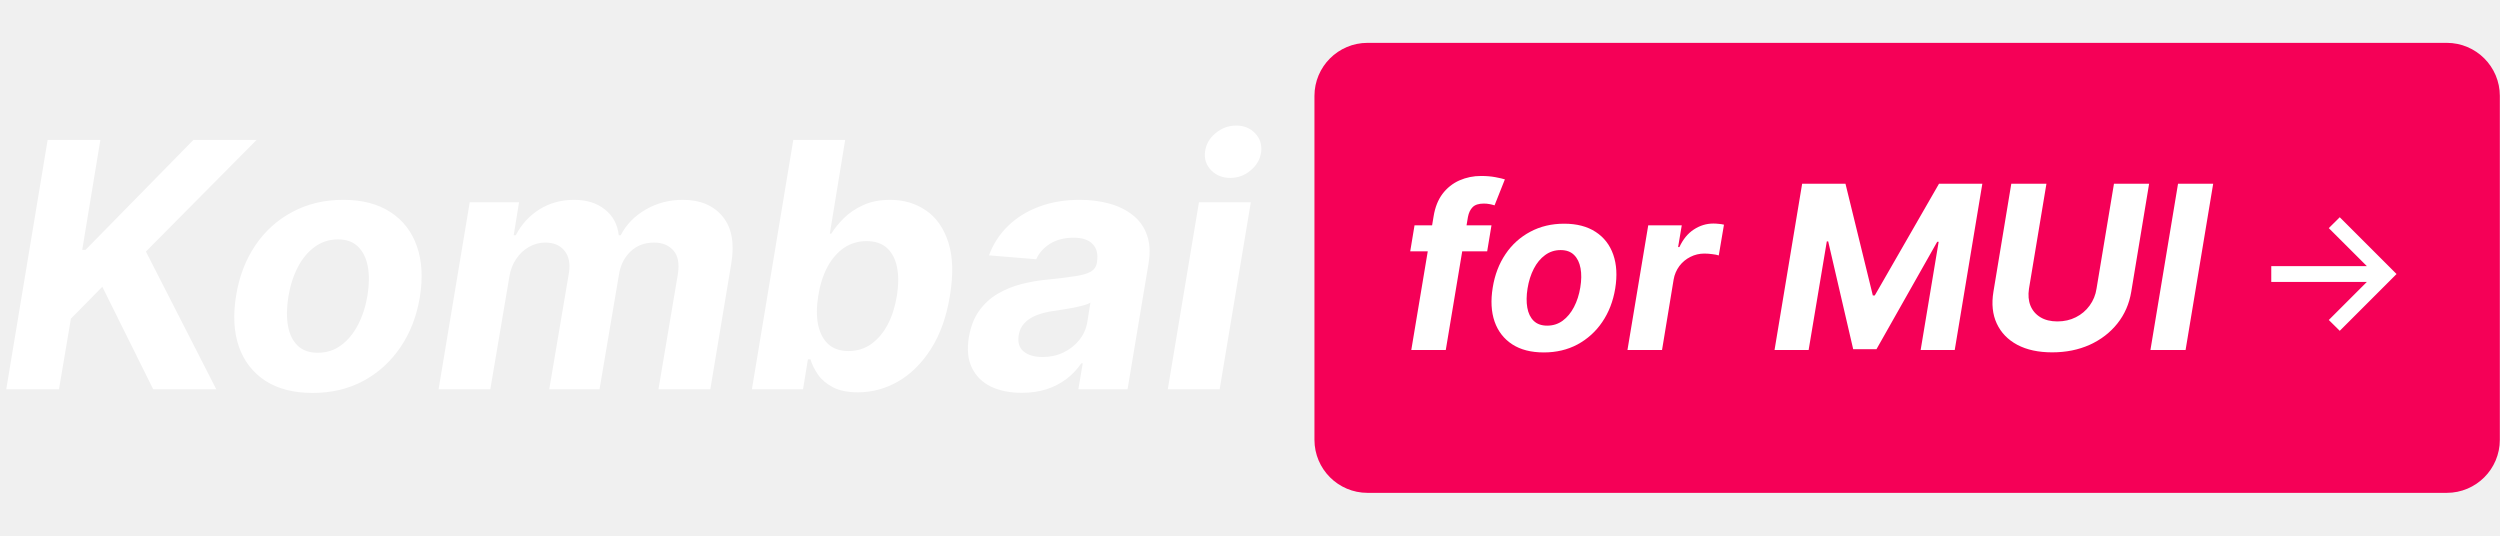
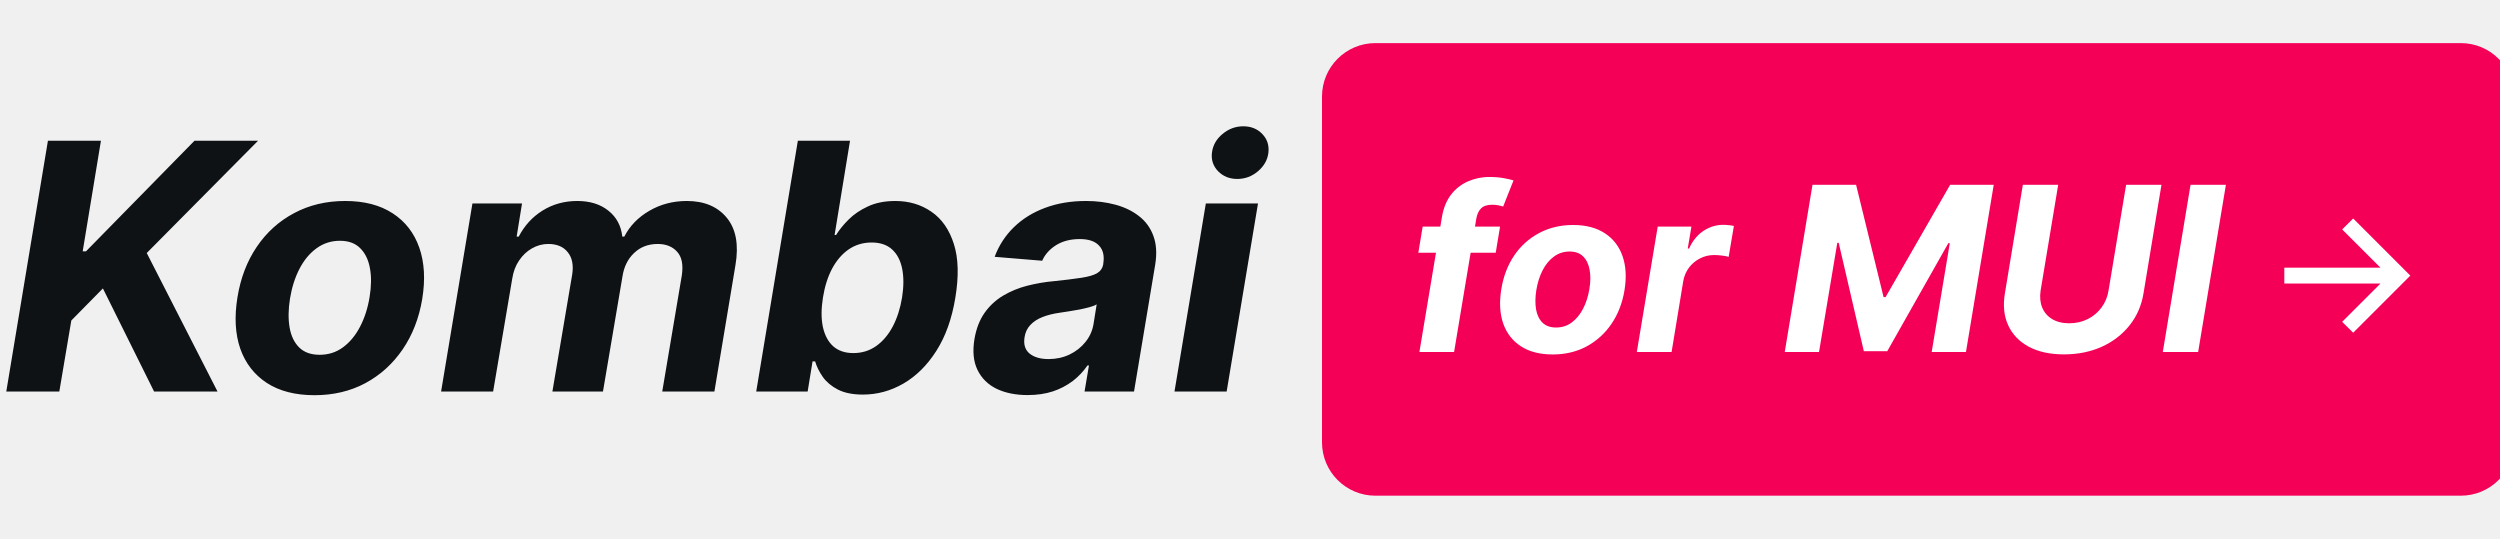
- <svg xmlns="http://www.w3.org/2000/svg" width="350" height="75" fill="none">
-   <path fill="#fff" d="m.875 54.5 5.796-34.91h7.38l-2.54 15.393h.461l15.102-15.392h8.847L20.427 35.22 30.279 54.5h-8.83l-7.125-14.352-4.397 4.466-1.67 9.886H.874Zm42.9.511c-2.67 0-4.881-.568-6.631-1.704-1.75-1.148-2.983-2.739-3.699-4.773-.705-2.045-.835-4.426-.392-7.142.432-2.682 1.33-5.028 2.693-7.04 1.364-2.011 3.097-3.574 5.199-4.687 2.102-1.125 4.472-1.688 7.108-1.688 2.66 0 4.864.574 6.614 1.722 1.75 1.136 2.983 2.727 3.698 4.773.716 2.045.853 4.426.41 7.142-.444 2.67-1.353 5.011-2.728 7.022-1.375 2.012-3.108 3.58-5.199 4.705-2.09 1.114-4.448 1.67-7.073 1.67Zm.715-5.625c1.228 0 2.313-.346 3.256-1.04.955-.704 1.744-1.658 2.37-2.863.636-1.216 1.079-2.591 1.329-4.125.25-1.511.267-2.852.051-4.023-.216-1.182-.67-2.113-1.364-2.795-.681-.682-1.619-1.023-2.812-1.023-1.227 0-2.318.352-3.273 1.057-.954.693-1.744 1.648-2.369 2.864-.625 1.215-1.063 2.596-1.313 4.142-.238 1.5-.255 2.84-.05 4.022.204 1.17.653 2.097 1.346 2.779.693.67 1.636 1.005 2.83 1.005ZM61.4 54.5l4.363-26.182h6.904l-.75 4.62h.29c.795-1.535 1.903-2.745 3.323-3.631 1.432-.886 3.04-1.33 4.824-1.33 1.773 0 3.216.45 4.33 1.347 1.125.886 1.772 2.09 1.943 3.613h.273c.772-1.5 1.937-2.698 3.494-3.596 1.557-.91 3.295-1.364 5.216-1.364 2.42 0 4.272.779 5.557 2.335 1.284 1.557 1.687 3.75 1.21 6.58L99.445 54.5h-7.261l2.727-16.176c.216-1.466 0-2.557-.648-3.273-.648-.727-1.55-1.09-2.71-1.09-1.318 0-2.415.42-3.29 1.26-.875.83-1.415 1.927-1.62 3.29L83.934 54.5h-7.04l2.762-16.33c.193-1.295-.017-2.318-.63-3.068-.603-.761-1.506-1.142-2.71-1.142-.796 0-1.552.205-2.268.614-.704.398-1.3.96-1.79 1.687-.488.716-.806 1.557-.954 2.523L68.643 54.5H61.4Zm43.866 0 5.795-34.91h7.262l-2.148 13.126h.205c.431-.705 1.011-1.42 1.738-2.148.739-.739 1.642-1.352 2.711-1.84 1.068-.5 2.335-.75 3.801-.75 1.909 0 3.585.5 5.028 1.5 1.443.988 2.483 2.482 3.119 4.482.637 1.989.705 4.483.205 7.483-.477 2.92-1.358 5.387-2.642 7.398-1.273 2-2.801 3.517-4.585 4.551-1.773 1.023-3.654 1.534-5.642 1.534-1.409 0-2.569-.233-3.478-.699-.897-.466-1.596-1.05-2.096-1.755-.5-.716-.858-1.438-1.074-2.165h-.358l-.682 4.193h-7.159Zm9.29-13.09c-.25 1.556-.256 2.914-.017 4.073.25 1.159.727 2.063 1.432 2.71.715.637 1.653.955 2.812.955 1.193 0 2.25-.324 3.171-.972.931-.659 1.704-1.568 2.318-2.727.613-1.17 1.045-2.517 1.295-4.04.239-1.511.244-2.84.017-3.989-.227-1.147-.693-2.045-1.398-2.693-.704-.647-1.659-.971-2.863-.971-1.171 0-2.222.312-3.154.937-.92.625-1.693 1.512-2.318 2.66-.613 1.147-1.045 2.5-1.295 4.056Zm28.487 13.584c-1.659 0-3.097-.29-4.312-.869-1.205-.59-2.091-1.466-2.66-2.625-.568-1.16-.71-2.597-.426-4.313.25-1.454.722-2.67 1.415-3.647a8.449 8.449 0 0 1 2.574-2.387 12.8 12.8 0 0 1 3.358-1.38 23.502 23.502 0 0 1 3.835-.648 78.882 78.882 0 0 0 3.716-.46c.966-.148 1.688-.358 2.165-.63.477-.285.767-.705.869-1.262v-.103c.171-1.068-.028-1.897-.596-2.488-.557-.602-1.449-.904-2.677-.904-1.295 0-2.397.285-3.306.853-.898.568-1.54 1.29-1.927 2.164l-6.613-.545a11.028 11.028 0 0 1 2.676-4.125c1.204-1.17 2.653-2.068 4.347-2.693 1.693-.636 3.59-.955 5.693-.955 1.454 0 2.812.17 4.074.512 1.272.34 2.369.869 3.289 1.585a5.988 5.988 0 0 1 2.012 2.761c.42 1.114.505 2.45.255 4.006L157.856 54.5h-6.887l.614-3.63h-.205a9.46 9.46 0 0 1-2.045 2.164 9.628 9.628 0 0 1-2.779 1.449c-1.045.34-2.216.511-3.511.511Zm2.915-5.011c1.057 0 2.028-.21 2.915-.63.897-.433 1.636-1.012 2.215-1.74a5.283 5.283 0 0 0 1.125-2.471l.444-2.778c-.228.147-.557.278-.989.392-.42.113-.881.221-1.381.324-.488.09-.983.176-1.483.255-.5.068-.948.137-1.346.205-.875.125-1.659.324-2.352.596-.694.273-1.256.642-1.688 1.108-.432.455-.699 1.023-.801 1.705-.159.989.074 1.744.699 2.267.636.511 1.517.767 2.642.767Zm17.531 4.517 4.364-26.182h7.261L170.75 54.5h-7.261Zm8.744-29.59c-1.079 0-1.971-.359-2.676-1.075-.693-.727-.977-1.59-.852-2.59.125-1.023.614-1.887 1.466-2.592.852-.715 1.818-1.073 2.898-1.073 1.079 0 1.96.358 2.642 1.073.681.705.966 1.569.852 2.591-.114 1-.597 1.864-1.449 2.591-.841.716-1.801 1.074-2.881 1.074Z" />
+ <svg xmlns="http://www.w3.org/2000/svg" width="348" height="75" fill="none">
+   <path fill="#0E1215" d="m.875 54.5 5.796-34.91h7.38l-2.54 15.393h.461l15.102-15.392h8.847L20.427 35.22 30.279 54.5h-8.83l-7.125-14.352-4.397 4.466-1.67 9.886H.874Zm42.9.511c-2.67 0-4.881-.568-6.631-1.704-1.75-1.148-2.983-2.739-3.699-4.773-.705-2.045-.835-4.426-.392-7.142.432-2.682 1.33-5.028 2.693-7.04 1.364-2.011 3.097-3.574 5.199-4.687 2.102-1.125 4.472-1.688 7.108-1.688 2.66 0 4.864.574 6.614 1.722 1.75 1.136 2.983 2.727 3.698 4.773.716 2.045.853 4.426.41 7.142-.444 2.67-1.353 5.011-2.728 7.022-1.375 2.012-3.108 3.58-5.199 4.705-2.09 1.114-4.448 1.67-7.073 1.67Zm.715-5.625c1.228 0 2.313-.346 3.256-1.04.955-.704 1.744-1.658 2.37-2.863.636-1.216 1.079-2.591 1.329-4.125.25-1.511.267-2.852.051-4.023-.216-1.182-.67-2.113-1.364-2.795-.681-.682-1.619-1.023-2.812-1.023-1.227 0-2.318.352-3.273 1.057-.954.693-1.744 1.648-2.369 2.864-.625 1.215-1.063 2.596-1.313 4.142-.238 1.5-.255 2.84-.05 4.022.204 1.17.653 2.097 1.346 2.779.693.67 1.636 1.005 2.83 1.005ZM61.4 54.5l4.363-26.182h6.904l-.75 4.62h.29c.795-1.535 1.903-2.745 3.323-3.631 1.432-.886 3.04-1.33 4.824-1.33 1.773 0 3.216.45 4.33 1.347 1.125.886 1.772 2.09 1.943 3.613h.273c.772-1.5 1.937-2.698 3.494-3.596 1.557-.91 3.295-1.364 5.216-1.364 2.42 0 4.272.779 5.557 2.335 1.284 1.557 1.687 3.75 1.21 6.58L99.445 54.5h-7.261l2.727-16.176c.216-1.466 0-2.557-.648-3.273-.648-.727-1.55-1.09-2.71-1.09-1.318 0-2.415.42-3.29 1.26-.875.83-1.415 1.927-1.62 3.29L83.934 54.5h-7.04l2.762-16.33c.193-1.295-.017-2.318-.63-3.068-.603-.761-1.506-1.142-2.71-1.142-.796 0-1.552.205-2.268.614-.704.398-1.3.96-1.79 1.687-.488.716-.806 1.557-.954 2.523L68.643 54.5H61.4Zm43.866 0 5.795-34.91h7.262l-2.148 13.126h.205c.431-.705 1.011-1.42 1.738-2.148.739-.739 1.642-1.352 2.711-1.84 1.068-.5 2.335-.75 3.801-.75 1.909 0 3.585.5 5.028 1.5 1.443.988 2.483 2.482 3.119 4.482.637 1.989.705 4.483.205 7.483-.477 2.92-1.358 5.387-2.642 7.398-1.273 2-2.801 3.517-4.585 4.551-1.773 1.023-3.654 1.534-5.642 1.534-1.409 0-2.569-.233-3.478-.699-.897-.466-1.596-1.05-2.096-1.755-.5-.716-.858-1.438-1.074-2.165h-.358l-.682 4.193h-7.159Zm9.29-13.09c-.25 1.556-.256 2.914-.017 4.073.25 1.159.727 2.063 1.432 2.71.715.637 1.653.955 2.812.955 1.193 0 2.25-.324 3.171-.972.931-.659 1.704-1.568 2.318-2.727.613-1.17 1.045-2.517 1.295-4.04.239-1.511.244-2.84.017-3.989-.227-1.147-.693-2.045-1.398-2.693-.704-.647-1.659-.971-2.863-.971-1.171 0-2.222.312-3.154.937-.92.625-1.693 1.512-2.318 2.66-.613 1.147-1.045 2.5-1.295 4.056Zm28.487 13.584c-1.659 0-3.097-.29-4.312-.869-1.205-.59-2.091-1.466-2.66-2.625-.568-1.16-.71-2.597-.426-4.313.25-1.454.722-2.67 1.415-3.647a8.449 8.449 0 0 1 2.574-2.387 12.8 12.8 0 0 1 3.358-1.38 23.502 23.502 0 0 1 3.835-.648 78.882 78.882 0 0 0 3.716-.46c.966-.148 1.688-.358 2.165-.63.477-.285.767-.705.869-1.262v-.103c.171-1.068-.028-1.897-.596-2.488-.557-.602-1.449-.904-2.677-.904-1.295 0-2.397.285-3.306.853-.898.568-1.54 1.29-1.927 2.164l-6.613-.545a11.028 11.028 0 0 1 2.676-4.125c1.204-1.17 2.653-2.068 4.347-2.693 1.693-.636 3.59-.955 5.693-.955 1.454 0 2.812.17 4.074.512 1.272.34 2.369.869 3.289 1.585a5.988 5.988 0 0 1 2.012 2.761c.42 1.114.505 2.45.255 4.006L157.856 54.5h-6.887l.614-3.63h-.205a9.46 9.46 0 0 1-2.045 2.164 9.628 9.628 0 0 1-2.779 1.449c-1.045.34-2.216.511-3.511.511Zm2.915-5.011c1.057 0 2.028-.21 2.915-.63.897-.433 1.636-1.012 2.215-1.74a5.283 5.283 0 0 0 1.125-2.471l.444-2.778c-.228.147-.557.278-.989.392-.42.113-.881.221-1.381.324-.488.09-.983.176-1.483.255-.5.068-.948.137-1.346.205-.875.125-1.659.324-2.352.596-.694.273-1.256.642-1.688 1.108-.432.455-.699 1.023-.801 1.705-.159.989.074 1.744.699 2.267.636.511 1.517.767 2.642.767Zm17.531 4.517 4.364-26.182h7.261L170.75 54.5h-7.261Zm8.744-29.59c-1.079 0-1.971-.359-2.676-1.075-.693-.727-.977-1.59-.852-2.59.125-1.023.614-1.887 1.466-2.592.852-.715 1.818-1.073 2.898-1.073 1.079 0 1.96.358 2.642 1.073.681.705.966 1.569.852 2.591-.114 1-.597 1.864-1.449 2.591-.841.716-1.801 1.074-2.881 1.074Z" />
  <rect width="165.954" height="63" x="184.023" y="6" fill="#F50057" rx="7.431" />
  <path fill="#fff" d="m208.807 31.546-.602 3.636h-10.773l.602-3.637h10.773ZM197.58 49l3.125-18.716c.204-1.265.621-2.314 1.25-3.148a6.004 6.004 0 0 1 2.352-1.875 7.43 7.43 0 0 1 3.046-.625c.742 0 1.413.057 2.011.17.606.114 1.045.217 1.318.308l-1.443 3.636a5.707 5.707 0 0 0-.67-.17 4.295 4.295 0 0 0-.841-.08c-.705 0-1.224.167-1.557.5-.326.326-.546.784-.659 1.375L202.409 49h-4.829Zm18.548.34c-1.78 0-3.254-.378-4.42-1.136-1.167-.765-1.989-1.825-2.466-3.181-.47-1.364-.557-2.951-.261-4.762.287-1.788.886-3.352 1.795-4.693a9.517 9.517 0 0 1 3.466-3.125c1.401-.75 2.981-1.125 4.739-1.125 1.772 0 3.242.383 4.409 1.148 1.166.758 1.988 1.818 2.466 3.182.477 1.363.568 2.95.272 4.761-.295 1.78-.901 3.341-1.818 4.682a9.748 9.748 0 0 1-3.466 3.136c-1.394.743-2.966 1.114-4.716 1.114Zm.478-3.75c.818 0 1.541-.23 2.17-.692.636-.47 1.163-1.106 1.58-1.91.424-.81.719-1.727.886-2.75.167-1.007.178-1.9.034-2.681-.144-.788-.447-1.41-.909-1.864-.455-.454-1.08-.682-1.875-.682-.818 0-1.546.235-2.182.705-.636.462-1.163 1.098-1.579 1.909-.417.81-.709 1.731-.875 2.761-.16 1-.171 1.894-.035 2.682.137.78.436 1.398.898 1.852.462.447 1.091.67 1.887.67ZM227.844 49l2.909-17.454h4.693l-.511 3.045h.182c.5-1.083 1.17-1.902 2.011-2.455.849-.56 1.762-.84 2.739-.84.242 0 .496.015.761.045.273.023.515.06.728.113l-.728 4.307c-.212-.075-.515-.136-.909-.181a8.12 8.12 0 0 0-1.102-.08c-.705 0-1.36.155-1.966.466a4.368 4.368 0 0 0-1.534 1.273 4.404 4.404 0 0 0-.807 1.886L232.685 49h-4.841Zm24.455-23.273h6.068l3.829 15.637h.273l8.989-15.637h6.068L273.662 49h-4.772l2.522-15.148h-.204l-8.5 15.034h-3.262l-3.5-15.09h-.193L253.208 49h-4.773l3.864-23.273Zm43.656 0h4.92l-2.5 15.114c-.28 1.697-.928 3.182-1.943 4.454-1.015 1.273-2.307 2.266-3.875 2.978-1.568.704-3.318 1.056-5.25 1.056s-3.56-.352-4.886-1.056c-1.326-.712-2.284-1.705-2.875-2.978-.591-1.272-.746-2.757-.466-4.454l2.5-15.114h4.92l-2.443 14.693c-.136.887-.068 1.675.205 2.364.28.69.742 1.231 1.386 1.625.644.394 1.44.591 2.386.591.955 0 1.819-.197 2.591-.59a5.26 5.26 0 0 0 1.921-1.626 5.29 5.29 0 0 0 .966-2.364l2.443-14.693Zm13.889 0L305.981 49h-4.921l3.864-23.273h4.92ZM327.565 46.315l-1.534-1.517 5.327-5.326h-13.381v-2.216h13.381l-5.327-5.319 1.534-1.525 7.952 7.952-7.952 7.951Z" />
</svg>
